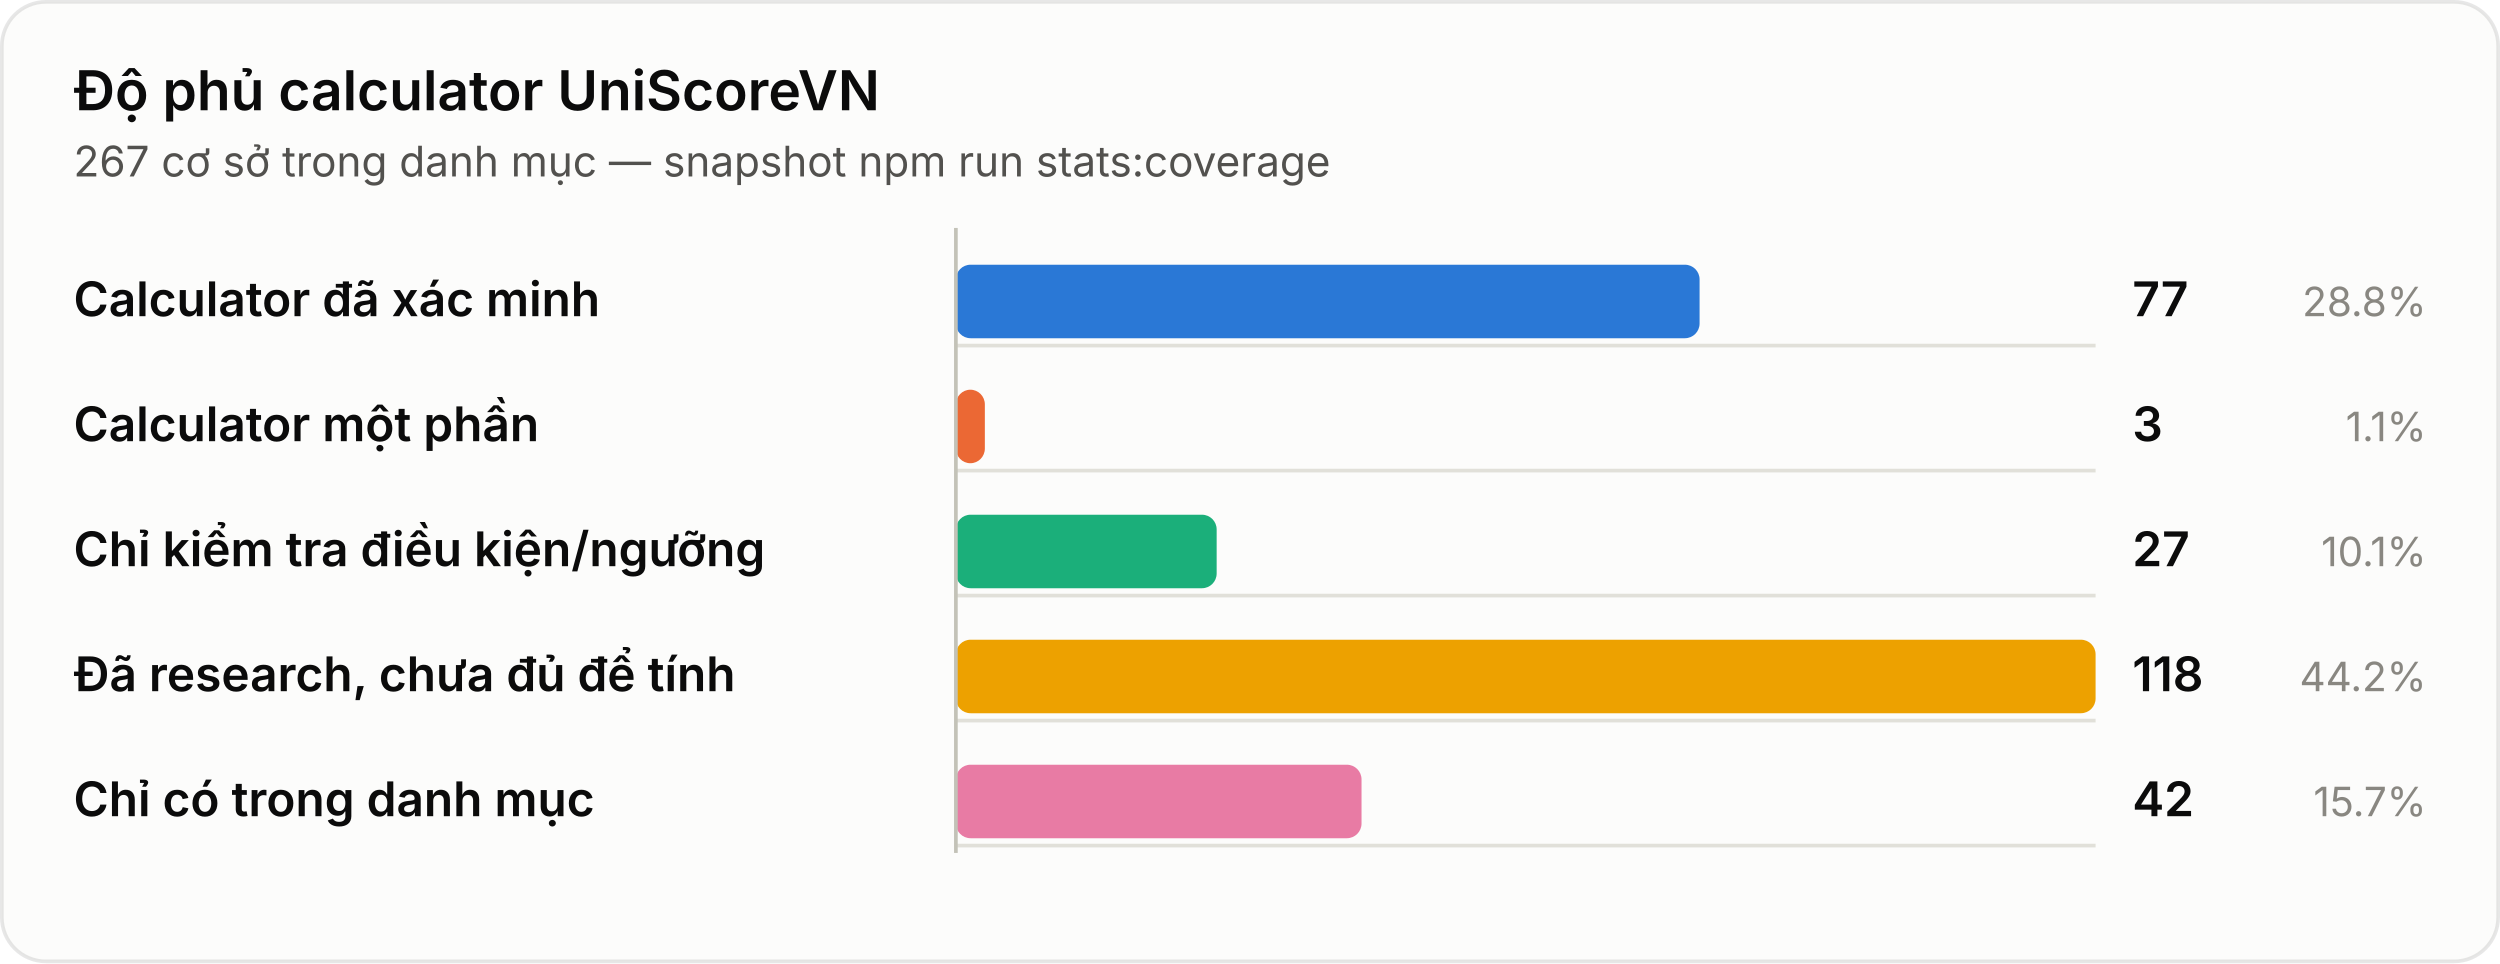
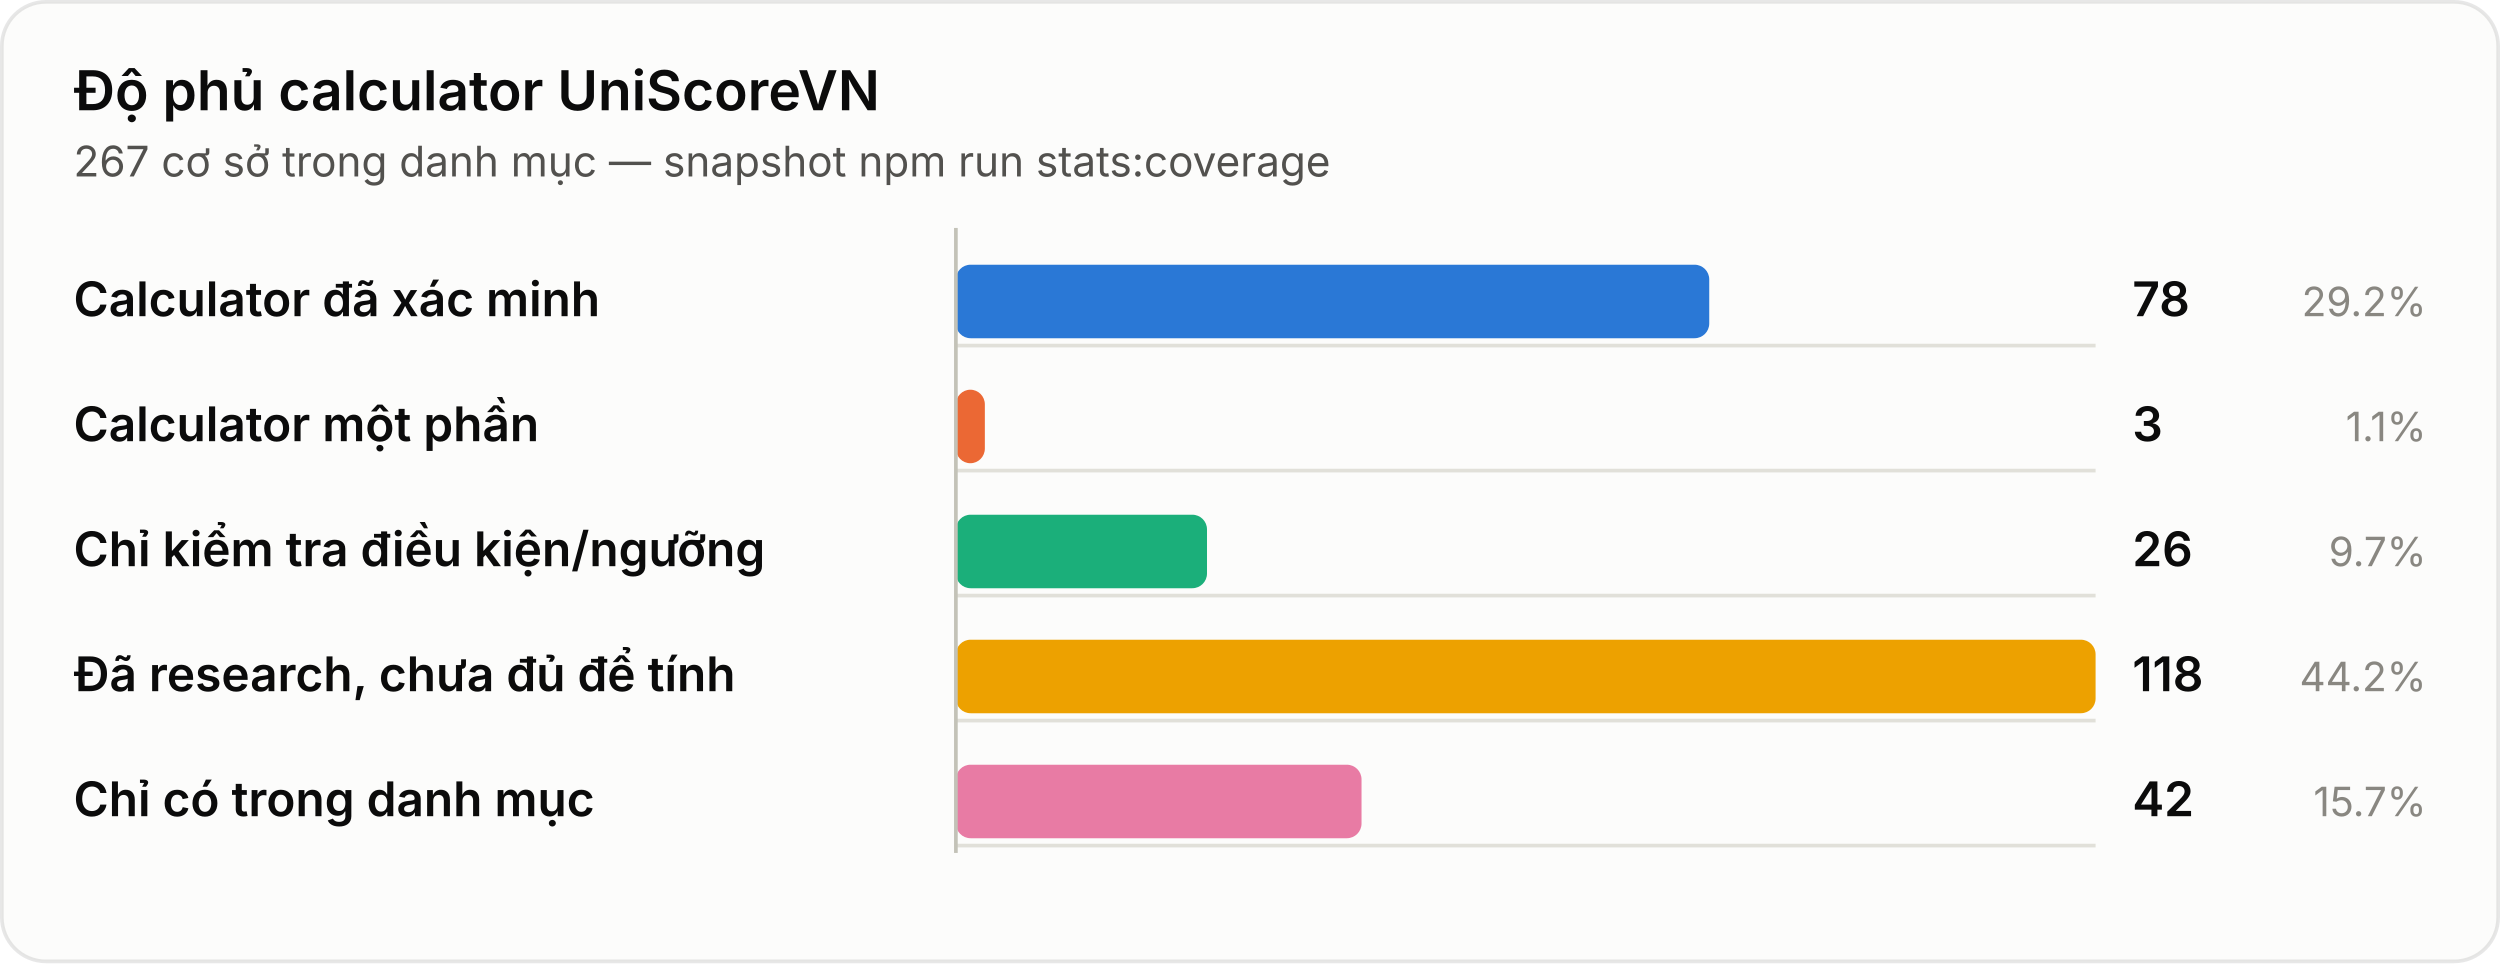
<svg xmlns="http://www.w3.org/2000/svg" width="680" height="262" viewBox="0 0 680 262" font-family="system-ui, -apple-system, Segoe UI, sans-serif">
  <rect x="0.5" y="0.5" width="679" height="261" rx="12" fill="#fcfcfb" stroke="rgba(11,11,11,0.10)" />
  <text x="20" y="30" font-size="15" font-weight="600" fill="#0b0b0b">Độ phủ calculator UniScoreVN</text>
  <text x="20" y="48" font-size="11.5" fill="#52514e">267 cơ sở trong danh mục — snapshot npm run stats:coverage</text>
  <g transform="translate(20, 10)">
    <text x="0" y="76" font-size="13" font-weight="600" fill="#0b0b0b">Calculator đã xác minh</text>
    <line x1="240" y1="84" x2="550" y2="84" stroke="#e1e0d9" stroke-width="1" />
-     <rect x="240" y="62" width="202.288" height="20" rx="4" fill="#2a78d6" />
-     <text x="560" y="76" font-size="13" font-weight="600" fill="#0b0b0b" text-anchor="start">77</text>
-     <text x="640" y="76" font-size="11" fill="#898781" text-anchor="end">28.8%</text>
+     <rect x="240" y="62" width="204.915" height="20" rx="4" fill="#2a78d6" />
+     <text x="560" y="76" font-size="13" font-weight="600" fill="#0b0b0b" text-anchor="start">78</text>
+     <text x="640" y="76" font-size="11" fill="#898781" text-anchor="end">29.2%</text>
    <text x="0" y="110" font-size="13" font-weight="600" fill="#0b0b0b">Calculator một phần</text>
    <line x1="240" y1="118" x2="550" y2="118" stroke="#e1e0d9" stroke-width="1" />
    <rect x="240" y="96" width="7.881" height="20" rx="4" fill="#eb6834" />
    <text x="560" y="110" font-size="13" font-weight="600" fill="#0b0b0b" text-anchor="start">3</text>
    <text x="640" y="110" font-size="11" fill="#898781" text-anchor="end">1.1%</text>
    <text x="0" y="144" font-size="13" font-weight="600" fill="#0b0b0b">Chỉ kiểm tra điều kiện/ngưỡng</text>
    <line x1="240" y1="152" x2="550" y2="152" stroke="#e1e0d9" stroke-width="1" />
-     <rect x="240" y="130" width="70.932" height="20" rx="4" fill="#1baf7a" />
-     <text x="560" y="144" font-size="13" font-weight="600" fill="#0b0b0b" text-anchor="start">27</text>
-     <text x="640" y="144" font-size="11" fill="#898781" text-anchor="end">10.1%</text>
+     <rect x="240" y="130" width="68.305" height="20" rx="4" fill="#1baf7a" />
+     <text x="560" y="144" font-size="13" font-weight="600" fill="#0b0b0b" text-anchor="start">26</text>
+     <text x="640" y="144" font-size="11" fill="#898781" text-anchor="end">9.7%</text>
    <text x="0" y="178" font-size="13" font-weight="600" fill="#0b0b0b">Đã research, chưa đủ để tính</text>
    <line x1="240" y1="186" x2="550" y2="186" stroke="#e1e0d9" stroke-width="1" />
    <rect x="240" y="164" width="310" height="20" rx="4" fill="#eda100" />
    <text x="560" y="178" font-size="13" font-weight="600" fill="#0b0b0b" text-anchor="start">118</text>
    <text x="640" y="178" font-size="11" fill="#898781" text-anchor="end">44.2%</text>
    <text x="0" y="212" font-size="13" font-weight="600" fill="#0b0b0b">Chỉ có trong danh mục</text>
    <line x1="240" y1="220" x2="550" y2="220" stroke="#e1e0d9" stroke-width="1" />
    <rect x="240" y="198" width="110.339" height="20" rx="4" fill="#e87ba4" />
    <text x="560" y="212" font-size="13" font-weight="600" fill="#0b0b0b" text-anchor="start">42</text>
    <text x="640" y="212" font-size="11" fill="#898781" text-anchor="end">15.7%</text>
    <line x1="240" y1="52" x2="240" y2="222" stroke="#c3c2b7" stroke-width="1" />
  </g>
</svg>
